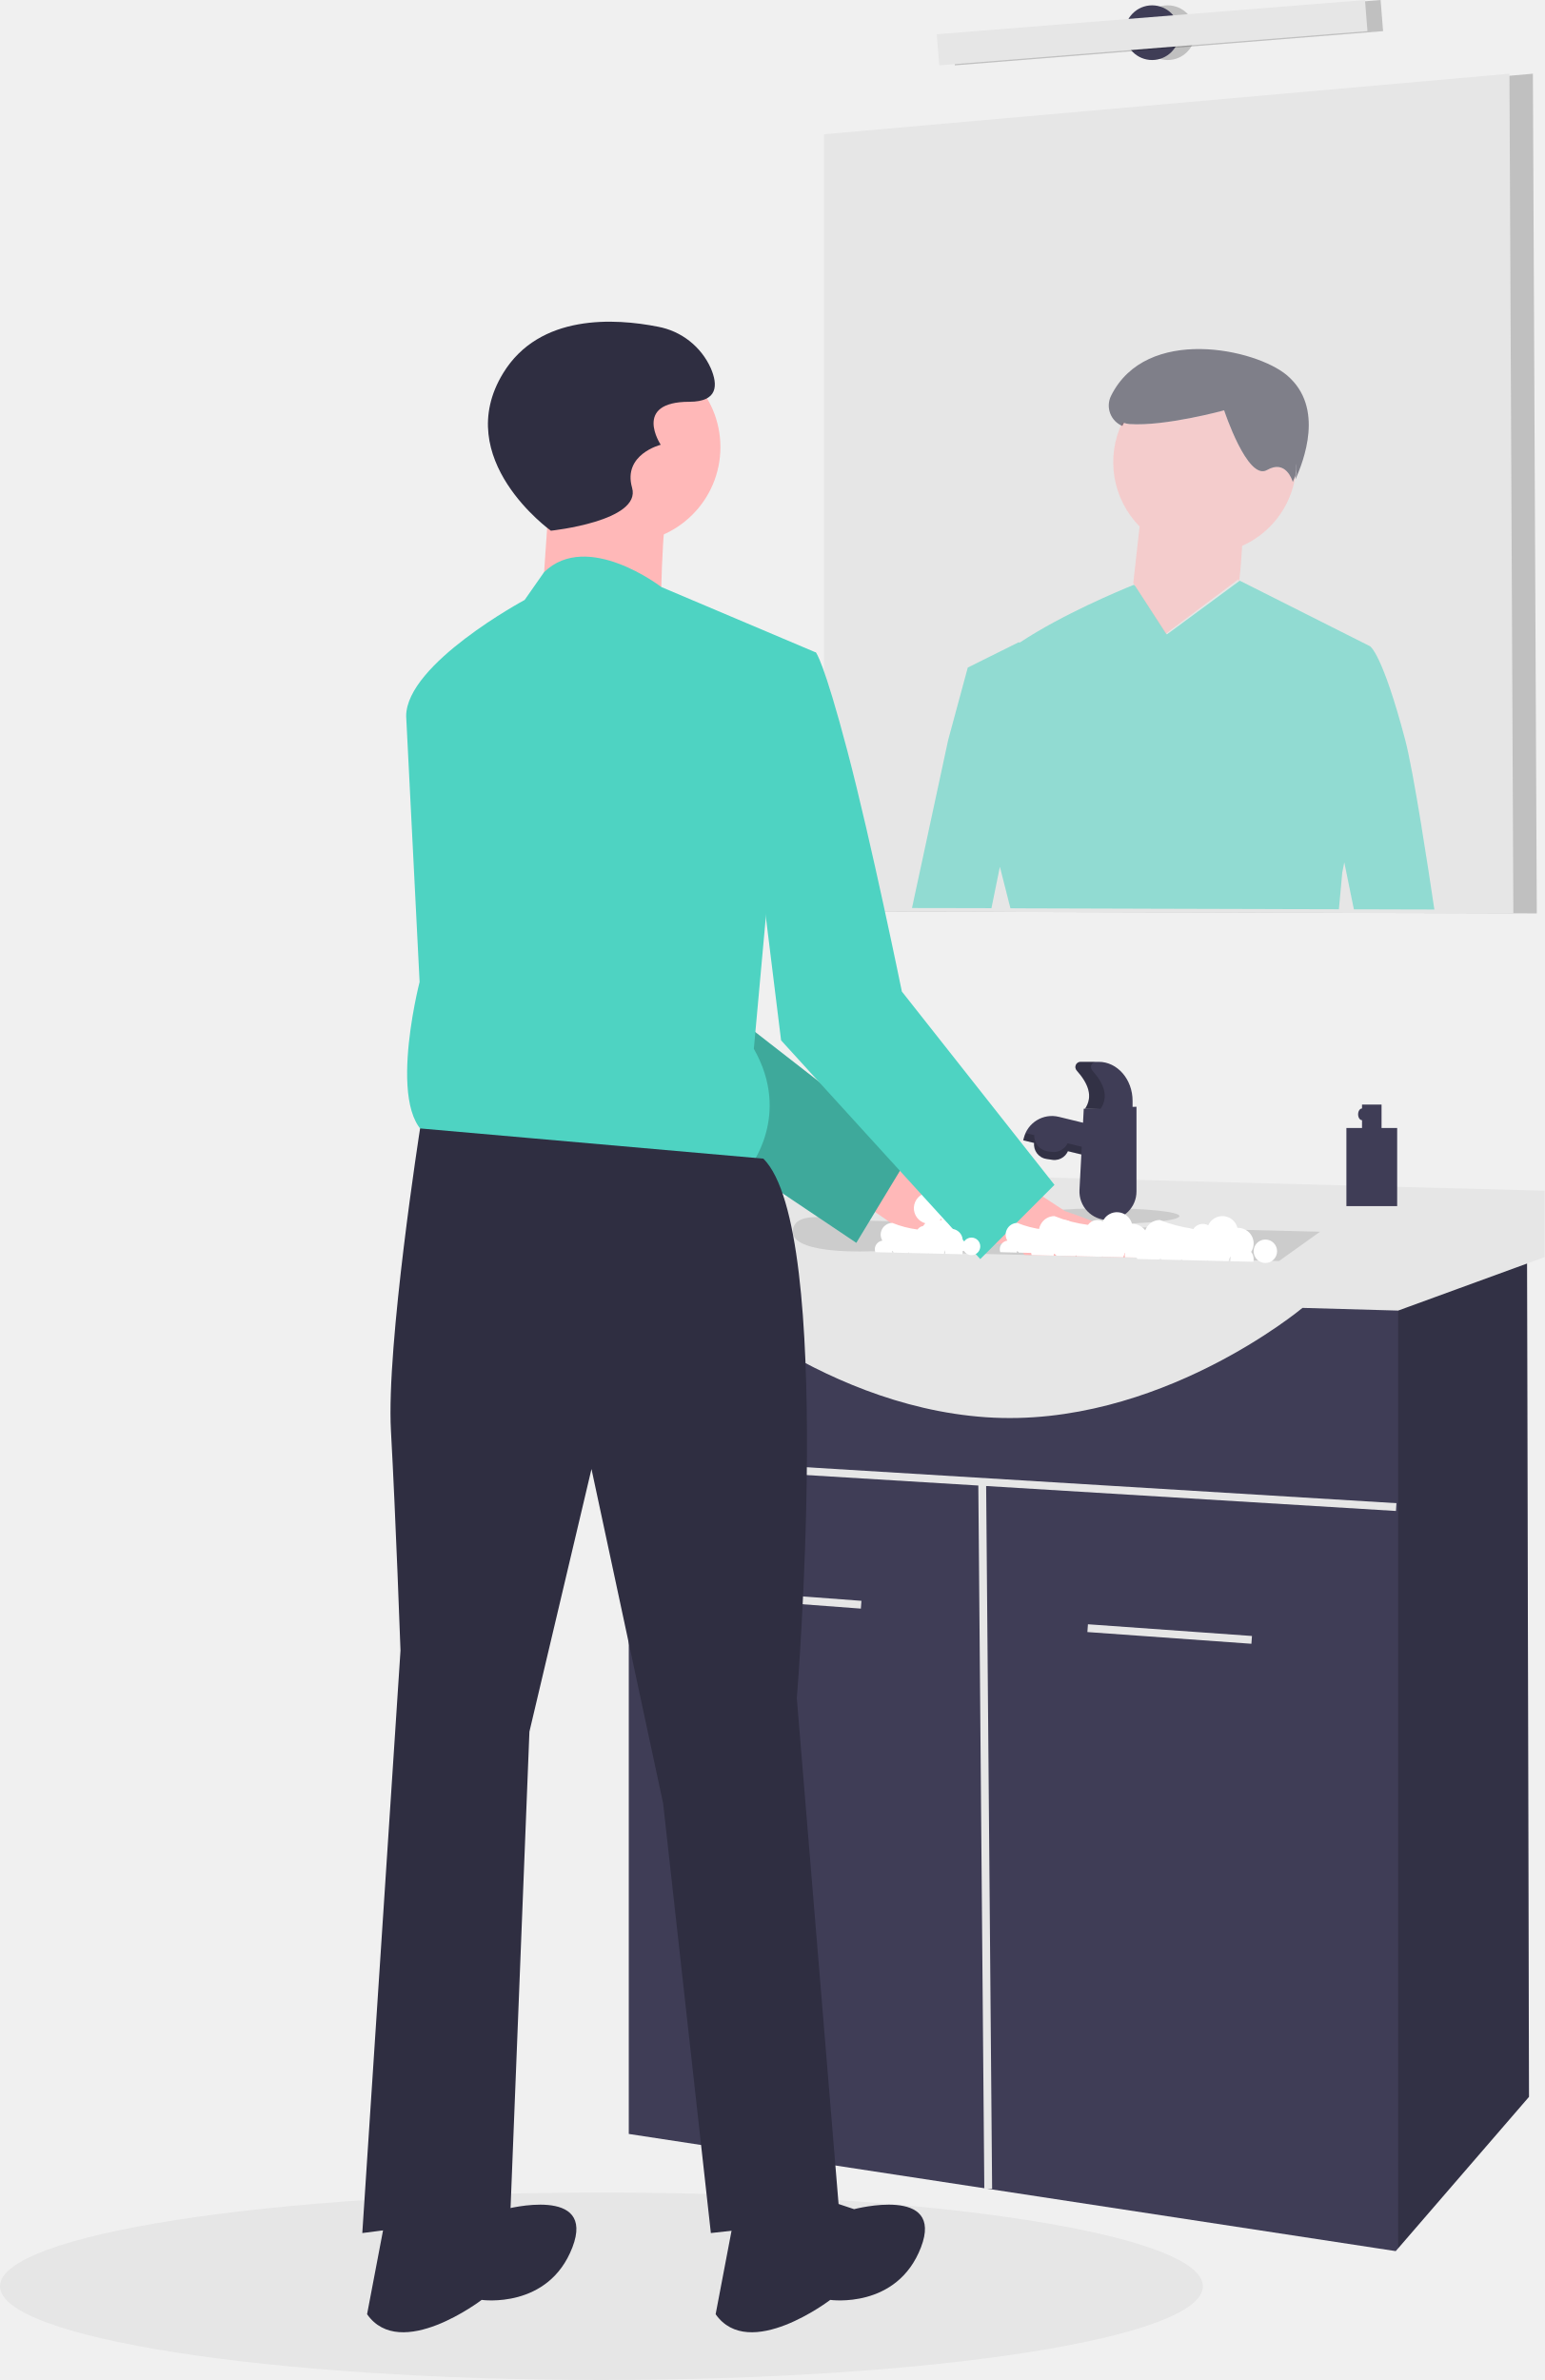
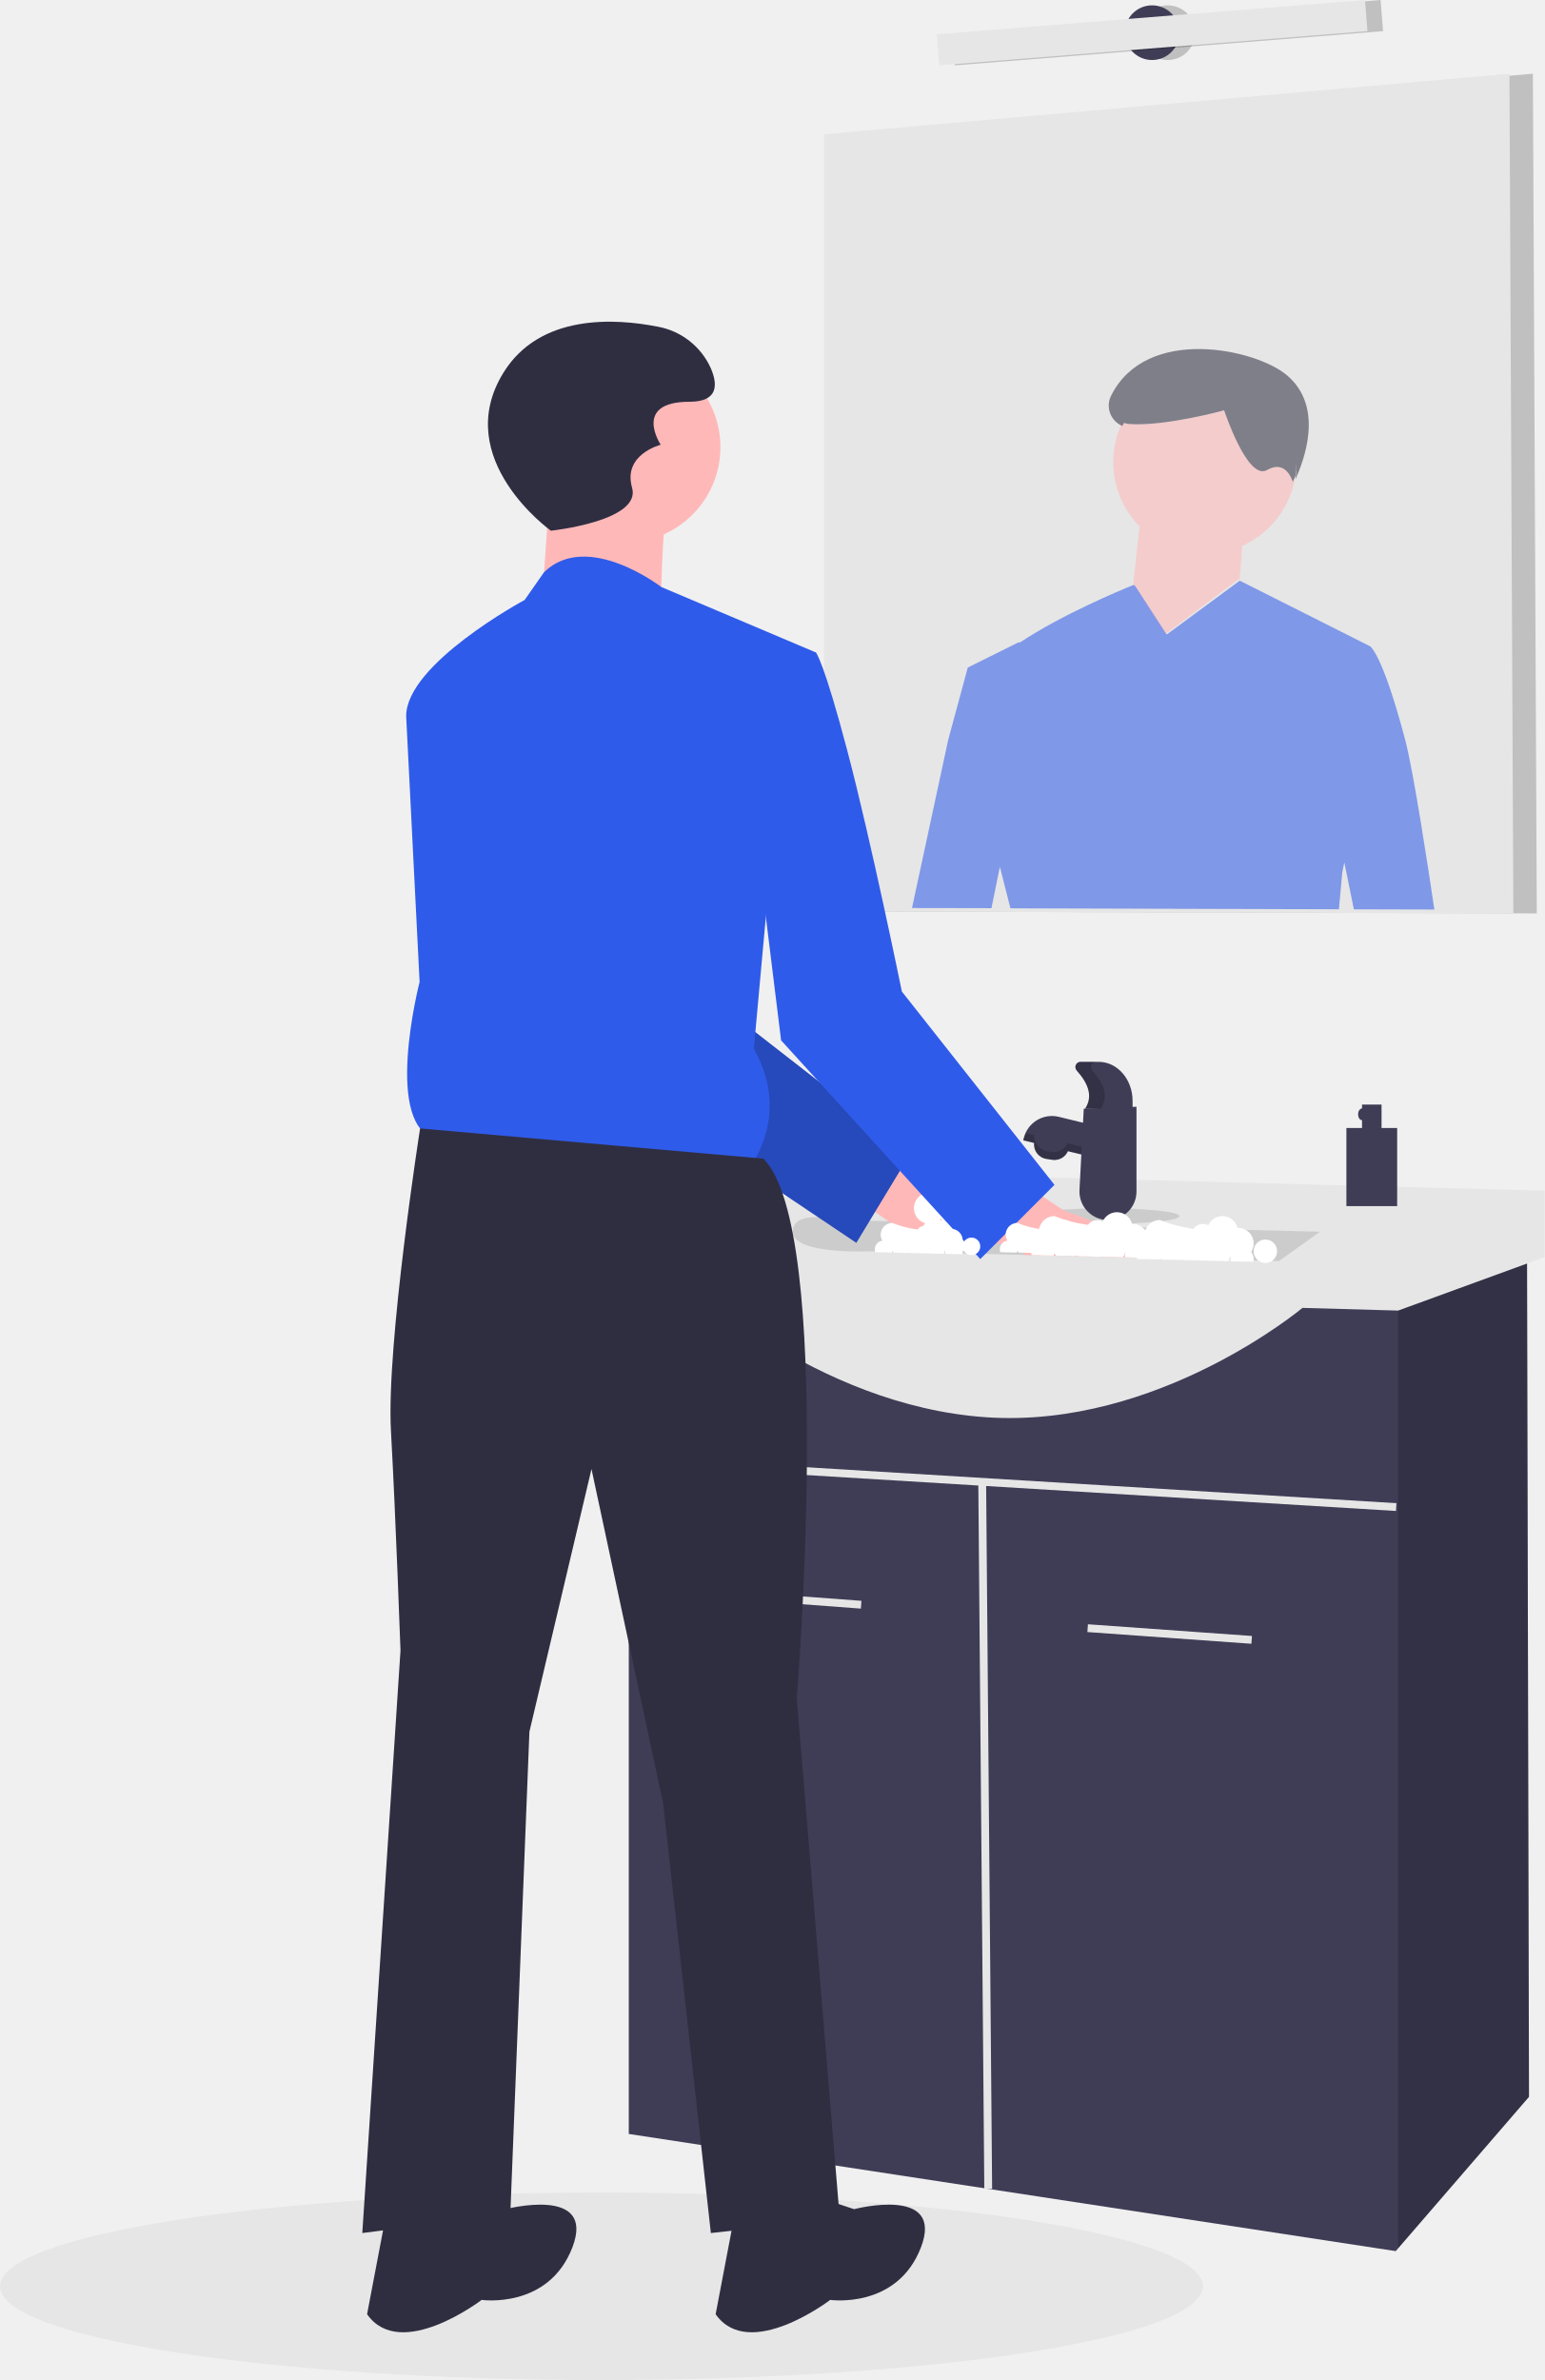
<svg xmlns="http://www.w3.org/2000/svg" id="a25bd85d-2c59-4178-a879-461194641fab" data-name="Layer 1" width="426.562" height="657.227" viewBox="0 0 426.562 657.227">
  <polygon points="424.405 252.235 417.934 252.213 393.117 252.138 387.605 252.127 370.888 252.084 366.757 252.062 364.924 252.062 278.716 251.825 277.346 251.814 276.041 251.814 270.8 251.793 256.002 251.76 248.862 251.739 234.043 251.696 234.043 37.066 416.855 20.921 423.327 20.349 424.405 252.235" opacity="0.2" />
  <path d="M804.653,373.6v.022l-18.119-.054-6.698-.022-5.511-.011-7.917-.022-3.16-.011-5.63-.011-2.923-.011h-1.219l-1.801-.011h-.032l-13.6-.032-2.459-.011-34.869-.097-6.266-.022-25.572-.075-3.441-.011h-1.381a.033.033,0,0,0,.011-.022H662.76l-5.242-.022-14.798-.032v.011l-7.14-.022-4.907-.011h-1.1l-15.283-.043V158.453l189.284-16.717v.572Z" transform="translate(-386.7189 -121.3865)" fill="#e6e6e6" />
  <circle cx="322.483" cy="9.025" r="7.55" opacity="0.2" />
  <circle cx="318.169" cy="9.025" r="7.55" fill="#3f3d56" />
  <rect x="649.882" y="126.097" width="118.639" height="8.628" transform="translate(-394.8524 -64.48925) rotate(-4.56805)" opacity="0.2" />
  <rect x="645.568" y="126.097" width="118.639" height="8.628" transform="translate(-394.8661 -64.83285) rotate(-4.56805)" fill="#e6e6e6" />
-   <path d="M774.79,325.727c-6.342-24.03-9.718-25.885-9.718-25.885l-35.764-18.001-.237-.086-20.104,14.83-8.661-13.331-.431-.378s-.183.075-.539.216c-3.106,1.251-19.101,7.863-30.976,15.725l-.367-.054-14.01,6.967-2.513,9.286-2.901,10.71L638.581,372.125v.011l7.14.022v-.011l14.798.032,2.33-11.432,2.912,11.454h1.305a.033.033,0,0,1-.011.022h1.38l3.441.011,25.572.075,6.266.022,34.869.097,2.459.011,13.6.032h.032l1.801.011v-.032l.927-10.106.561-2.826,2.642,12.953.011.022,5.63.011,3.16.011,7.917.022,5.511.011v-.022C781.315,362.246,777.119,334.571,774.79,325.727Z" transform="translate(-386.7189 -121.3865)" fill="#4ed3c2" opacity="0.56" />
+   <path d="M774.79,325.727c-6.342-24.03-9.718-25.885-9.718-25.885l-35.764-18.001-.237-.086-20.104,14.83-8.661-13.331-.431-.378s-.183.075-.539.216c-3.106,1.251-19.101,7.863-30.976,15.725l-.367-.054-14.01,6.967-2.513,9.286-2.901,10.71L638.581,372.125v.011l7.14.022v-.011l14.798.032,2.33-11.432,2.912,11.454h1.305a.033.033,0,0,1-.011.022h1.38l3.441.011,25.572.075,6.266.022,34.869.097,2.459.011,13.6.032h.032l1.801.011v-.032l.927-10.106.561-2.826,2.642,12.953.011.022,5.63.011,3.16.011,7.917.022,5.511.011v-.022C781.315,362.246,777.119,334.571,774.79,325.727Z" transform="translate(-386.7189 -121.3865)" fill="#2f5bea" opacity="0.56" />
  <path d="M743.748,254.496l.014.048c-.016.003-.02-.013-.014-.048-.142-.493-1.949-6.308-7.119-3.315-5.396,3.123-11.845-16.485-11.845-16.485s-16.244,4.471-26.16,3.787a6.141,6.141,0,0,1-1.954-.47,25.307,25.307,0,0,0,4.765,28.769l-1.75,15.605,9,14,20-15s.253,3.818,1.073-9.258a25.327,25.327,0,0,0,14.711-19.322C744.062,253.729,743.779,254.329,743.748,254.496Z" transform="translate(-386.7189 -121.3865)" fill="#ffb8b8" opacity="0.56" />
  <path d="M744.467,253.807c2.209-5.026,8.131-19.82-2.268-28.734-8.604-7.375-38.953-13.957-48.653,5.623a6.09,6.09,0,0,0,3.122,8.317c.14-.289.299-.568.45-.851a5.978,5.978,0,0,0,1.504.321c9.916.685,26.16-3.787,26.16-3.787s6.449,19.608,11.845,16.485c5.171-2.992,6.977,2.823,7.119,3.315.031-.167.314-.767.72-1.689a25.479,25.479,0,0,0,.266-3.377c.005.199.015.396.015.596A25.473,25.473,0,0,1,744.467,253.807Z" transform="translate(-386.7189 -121.3865)" fill="#2f2e41" opacity="0.56" />
  <ellipse cx="166.095" cy="631.342" rx="166.095" ry="25.885" fill="#e6e6e6" />
  <polygon points="422.248 579.033 386.117 620.859 385.448 621.635 173.645 589.279 173.645 347.686 421.709 347.686 422.248 579.033" fill="#3f3d56" />
  <rect x="601.888" y="541.274" width="2.157" height="43.263" transform="translate(-390.1778 1000.697) rotate(-85.71085)" fill="#e6e6e6" />
  <rect x="708.663" y="549.905" width="2.156" height="45.414" transform="translate(-298.7018 1118.367) rotate(-85.91438)" fill="#e6e6e6" />
  <polygon points="385.643 415.097 173.171 402.154 173.04 404.307 270.178 410.224 271.83 604.452 273.987 604.433 272.337 410.356 385.512 417.25 385.643 415.097" fill="#e6e6e6" />
  <polygon points="422.248 579.033 386.117 620.859 386.117 347.686 421.709 347.686 422.248 579.033" opacity="0.2" />
  <path d="M574.924,473.926h-19.414V460.984l51.77-9.707,3.236-6.471,202.765,5.393v18.335l-40.445,14.764-26.424-.743S706.506,515.989,659.05,512.754,574.924,473.926,574.924,473.926Z" transform="translate(-386.7189 -121.3865)" fill="#e6e6e6" />
  <path d="M751.265,461.523l-11.325,8.089-31.72-.766c0,.011-.011,0-.011,0h-.054l-2.416-.054h-.011l-2.006-.054-6.331-.151-.528-.011-5.598-.129-.205-.011-6.957-.162-.453-.011-5.145-.129-.83-.011-6.04-.151-1.941-.043-10.861-.259-2.739-.065-28.862-.69s-20.568,1.025-21.538-4.951a2.939,2.939,0,0,1-.032-.442c0-3.397,3.581-4.12,6.967-4.034a31.445,31.445,0,0,1,5.975.798l8.283.205,5.166.119,16.21.399,13.859.334,4.907.129,7.021.173,2.783.065,10.332.248,4.832.119,10.203.248Z" transform="translate(-386.7189 -121.3865)" fill="#ccc" />
  <circle cx="304.148" cy="343.372" r="2.157" fill="#3f3d56" />
  <ellipse cx="305.227" cy="335.822" rx="20.492" ry="2.157" fill="#ccc" />
  <path d="M677.951,430.903h18.406a0,0,0,0,1,0,0v8.628a0,0,0,0,1,0,0H669.951a0,0,0,0,1,0,0v-.628A8,8,0,0,1,677.951,430.903Z" transform="translate(-264.2274 -270.781) rotate(13.69795)" fill="#3f3d56" />
  <path d="M671.992,437.256h9.707a0,0,0,0,1,0,0V437.57a4,4,0,0,1-4,4h-1.707a4,4,0,0,1-4-4v-.314A0,0,0,0,1,671.992,437.256Z" transform="translate(-313.9088 -217.0856) rotate(8.54565)" fill="#3f3d56" />
  <path d="M694.959,440.378l-13.412-3.269a4.3,4.3,0,0,1-4.489,2.36l-1.067-.16a4.299,4.299,0,0,1-3.648-4.443l-2.284-.557a8.617,8.617,0,0,0-.756,1.973l3.04.741a4.299,4.299,0,0,0,3.648,4.443l1.067.16a4.3,4.3,0,0,0,4.489-2.36l13.412,3.269,2.043-8.383-.496-.121Z" transform="translate(-386.7189 -121.3865)" opacity="0.2" />
  <path d="M692.697,458.287h0A7.876,7.876,0,0,1,684.832,449.997L686.014,427.549l14.56-.539V450.411A7.876,7.876,0,0,1,692.697,458.287Z" transform="translate(-386.7189 -121.3865)" fill="#3f3d56" />
  <path d="M699.495,427.549H686.382c2.274-3.45.856-6.984-2.327-10.56a1.434,1.434,0,0,1,1.077-2.383H690.129c5.173,0,9.366,4.829,9.366,10.785Z" transform="translate(-386.7189 -121.3865)" fill="#3f3d56" />
  <path d="M688.369,416.989a1.434,1.434,0,0,1,1.077-2.383h-4.314a1.434,1.434,0,0,0-1.077,2.383c3.183,3.575,4.601,7.11,2.327,10.56h4.314C692.97,424.099,691.552,420.564,688.369,416.989Z" transform="translate(-386.7189 -121.3865)" opacity="0.2" />
  <path d="M626.14,440.262,642.727,446.125s39.456,3.148,34.336,13.184-38.888,3.552-38.888,3.552L622.182,451.757Z" transform="translate(-386.7189 -121.3865)" fill="#ffb8b8" />
  <path d="M650.961,455.052a4.303,4.303,0,0,0-4.292,4.094,3.23,3.23,0,0,0-.811-.545,4.327,4.327,0,1,0-3.601.589,3.232,3.232,0,1,0,5.409,2.93,4.306,4.306,0,1,0,3.296-7.068Z" transform="translate(-386.7189 -121.3865)" fill="#fff" />
  <path d="M658.511,457.209a4.303,4.303,0,0,0-4.292,4.094,3.23,3.23,0,0,0-.811-.545,4.327,4.327,0,1,0-3.601.589,3.232,3.232,0,1,0,5.409,2.93,4.306,4.306,0,1,0,3.296-7.068Z" transform="translate(-386.7189 -121.3865)" fill="#fff" />
-   <path d="M638.213,439.79,623.199,464.586l-31.569-21.193L555.37,419.061,533.508,361.661,511.279,320.957l27.859-8.208s9.588.367,21.981,23.113c12.382,22.757,23.415,62.145,23.415,62.145l14.808,11.53Z" transform="translate(-386.7189 -121.3865)" fill="#4ed3c2" />
+   <path d="M638.213,439.79,623.199,464.586l-31.569-21.193L555.37,419.061,533.508,361.661,511.279,320.957l27.859-8.208s9.588.367,21.981,23.113c12.382,22.757,23.415,62.145,23.415,62.145l14.808,11.53Z" transform="translate(-386.7189 -121.3865)" fill="#2f5bea" />
  <path d="M638.213,439.79,623.199,464.586l-31.569-21.193L555.37,419.061,533.508,361.661,511.279,320.957l27.859-8.208s9.588.367,21.981,23.113c12.382,22.757,23.415,62.145,23.415,62.145l14.808,11.53Z" transform="translate(-386.7189 -121.3865)" opacity="0.2" />
  <path d="M708.156,468.846l-38.461-.917-3.052-3.462-2.157-2.448-2.362-2.675-2.621-2.966,4.465-6.924,2.125-3.3,8.607,5.652,6.104,4.001s5.112,1.704,11.195,4.271C697.651,462.472,704.155,465.621,708.156,468.846Z" transform="translate(-386.7189 -121.3865)" fill="#ffb8b8" />
  <circle cx="172.579" cy="123.477" r="26.373" fill="#ffb8b8" />
  <path d="M538.859,252.116l-2.637,38.24,32.966,3.956s0-31.647,2.637-35.603S538.859,252.116,538.859,252.116Z" transform="translate(-386.7189 -121.3865)" fill="#ffb8b8" />
-   <path d="M612.043,301.565l-42.701-18.083s-20.398-15.739-32.363-4.103l-5.372,7.681S498.887,304.651,498.887,319.156l3.71,73.395s-10.549,40.878,5.275,43.515l85.711,7.912s11.868-14.505,1.319-32.966l3.956-43.515Z" transform="translate(-386.7189 -121.3865)" fill="#4ed3c2" />
-   <path d="M583.033,302.884l29.01-1.319s2.126,2.244,8.719,27.298S635.778,395.188,635.778,395.188l42.146,53.393-20.492,20.492-55.005-60.398-7.526-60.957Z" transform="translate(-386.7189 -121.3865)" fill="#4ed3c2" />
+   <path d="M612.043,301.565l-42.701-18.083s-20.398-15.739-32.363-4.103l-5.372,7.681S498.887,304.651,498.887,319.156l3.71,73.395s-10.549,40.878,5.275,43.515l85.711,7.912s11.868-14.505,1.319-32.966l3.956-43.515Z" transform="translate(-386.7189 -121.3865)" fill="#2f5bea" />
+   <path d="M583.033,302.884l29.01-1.319s2.126,2.244,8.719,27.298S635.778,395.188,635.778,395.188l42.146,53.393-20.492,20.492-55.005-60.398-7.526-60.957Z" transform="translate(-386.7189 -121.3865)" fill="#2f5bea" />
  <path d="M597.538,441.34l-94.805-8.341s-9.367,59.768-8.048,83.504,2.637,60.657,2.637,60.657l-10.549,160.873,40.878-5.275L532.925,599.576l17.142-72.525,19.779,92.304L583.033,738.032l35.603-3.956L606.768,590.346S617.317,461.12,597.538,441.34Z" transform="translate(-386.7189 -121.3865)" fill="#2f2e41" />
  <path d="M610.724,727.483l11.868,3.956s25.054-6.593,18.461,10.549-25.054,14.505-25.054,14.505-22.417,17.142-31.647,3.956l5.275-27.691Z" transform="translate(-386.7189 -121.3865)" fill="#2f2e41" />
  <path d="M514.464,727.483l11.868,3.956s25.054-6.593,18.461,10.549-25.054,14.505-25.054,14.505-22.417,17.142-31.647,3.956l5.275-27.691Z" transform="translate(-386.7189 -121.3865)" fill="#2f2e41" />
  <path d="M538.859,267.94s-27.691-19.779-13.186-43.515c10.063-16.466,30.914-15.163,42.742-12.82A19.983,19.983,0,0,1,583.033,223.106c1.978,4.615,1.978,9.23-5.934,9.23-15.824,0-7.912,11.868-7.912,11.868s-10.549,2.637-7.912,11.868S538.859,267.94,538.859,267.94Z" transform="translate(-386.7189 -121.3865)" fill="#2f2e41" />
  <circle cx="320.326" cy="344.451" r="3.236" fill="#fff" />
  <path d="M703.809,463.68a4.284,4.284,0,0,0-1.607-3.354,4.334,4.334,0,0,0-2.707-.96c-.054,0-.097.011-.151.011a4.295,4.295,0,0,0-8.078-.723,3.198,3.198,0,0,0-4.088.971,37.284,37.284,0,0,1-9.254-2.416,4.287,4.287,0,0,0-3.872,2.438,4.111,4.111,0,0,0-.442,1.877,4.252,4.252,0,0,0,.626,2.2,3.231,3.231,0,0,0-2.783,3.192,3.11,3.11,0,0,0,.183,1.057l6.04.151a2.898,2.898,0,0,0,.183-.615,4.44,4.44,0,0,0,.647.626l5.145.129.291-.227a1.835,1.835,0,0,0,.162.237l6.957.162a1.442,1.442,0,0,0,.119-.151,1.181,1.181,0,0,0,.086.162l5.598.129a3.181,3.181,0,0,0,.431-1.208.436.436,0,0,0,.097.054,3.421,3.421,0,0,0-.054.572,3.572,3.572,0,0,0,.054.593l6.331.151a3.349,3.349,0,0,0,.086-.744,3.253,3.253,0,0,0-.69-1.985A4.284,4.284,0,0,0,703.809,463.68Zm-11.551-.086a3.299,3.299,0,0,1-.636.593c.065.162.097.334.151.496a3.075,3.075,0,0,1,.96-.69A4.224,4.224,0,0,1,692.258,463.594Z" transform="translate(-386.7189 -121.3865)" fill="#fff" />
  <circle cx="349.447" cy="345.529" r="3.236" fill="#fff" />
  <path d="M732.93,464.759a4.284,4.284,0,0,0-1.607-3.354,4.333,4.333,0,0,0-2.707-.96c-.054,0-.097.011-.151.011a4.295,4.295,0,0,0-8.078-.723,3.198,3.198,0,0,0-4.088.971,37.284,37.284,0,0,1-9.254-2.416,4.287,4.287,0,0,0-3.872,2.438,4.111,4.111,0,0,0-.442,1.877,4.252,4.252,0,0,0,.626,2.2,3.231,3.231,0,0,0-2.783,3.192,3.11,3.11,0,0,0,.183,1.057l6.04.151a2.897,2.897,0,0,0,.183-.615,4.441,4.441,0,0,0,.647.626l5.145.129.291-.227a1.837,1.837,0,0,0,.162.237l6.957.162a1.443,1.443,0,0,0,.119-.151,1.181,1.181,0,0,0,.086.162l5.598.129a3.181,3.181,0,0,0,.431-1.208.436.436,0,0,0,.097.054,3.42,3.42,0,0,0-.054.572,3.571,3.571,0,0,0,.054.593l6.331.151a3.349,3.349,0,0,0,.086-.744,3.253,3.253,0,0,0-.69-1.985A4.284,4.284,0,0,0,732.93,464.759Zm-11.551-.086a3.3,3.3,0,0,1-.636.593c.065.162.097.334.151.496a3.075,3.075,0,0,1,.96-.69A4.224,4.224,0,0,1,721.379,464.672Z" transform="translate(-386.7189 -121.3865)" fill="#fff" />
  <circle cx="302.8" cy="344.181" r="2.427" fill="#fff" />
  <path d="M687.092,463.95a3.213,3.213,0,0,0-1.205-2.516,3.25,3.25,0,0,0-2.03-.72c-.04,0-.073.008-.113.008a3.221,3.221,0,0,0-6.059-.542,2.398,2.398,0,0,0-3.066.728,27.964,27.964,0,0,1-6.94-1.812,3.216,3.216,0,0,0-2.904,1.828,3.083,3.083,0,0,0-.332,1.407,3.189,3.189,0,0,0,.469,1.65,2.423,2.423,0,0,0-2.087,2.394,2.332,2.332,0,0,0,.138.793l4.53.113a2.173,2.173,0,0,0,.138-.461,3.33,3.33,0,0,0,.485.469l3.858.097.218-.17a1.375,1.375,0,0,0,.121.178l5.217.121a1.081,1.081,0,0,0,.089-.113.887.887,0,0,0,.065.121l4.198.097a2.386,2.386,0,0,0,.324-.906.327.327,0,0,0,.073.04,2.566,2.566,0,0,0-.04.429,2.679,2.679,0,0,0,.04.445l4.748.113a2.512,2.512,0,0,0,.065-.558,2.44,2.44,0,0,0-.518-1.488A3.213,3.213,0,0,0,687.092,463.95Zm-8.663-.065a2.474,2.474,0,0,1-.477.445c.049.121.073.251.113.372a2.306,2.306,0,0,1,.72-.518A3.168,3.168,0,0,1,678.429,463.885Z" transform="translate(-386.7189 -121.3865)" fill="#fff" />
  <circle cx="268.287" cy="344.181" r="2.427" fill="#fff" />
  <path d="M652.579,463.95a3.213,3.213,0,0,0-1.205-2.516,3.25,3.25,0,0,0-2.03-.72c-.04,0-.073.008-.113.008a3.221,3.221,0,0,0-6.059-.542,2.398,2.398,0,0,0-3.066.728,27.964,27.964,0,0,1-6.94-1.812,3.216,3.216,0,0,0-2.904,1.828,3.083,3.083,0,0,0-.332,1.407,3.189,3.189,0,0,0,.469,1.65,2.423,2.423,0,0,0-2.087,2.394,2.333,2.333,0,0,0,.138.793l4.53.113a2.173,2.173,0,0,0,.138-.461,3.331,3.331,0,0,0,.485.469l3.858.097.218-.17a1.375,1.375,0,0,0,.121.178l5.217.121a1.08,1.08,0,0,0,.089-.113.886.886,0,0,0,.065.121l4.198.097a2.386,2.386,0,0,0,.324-.906.327.327,0,0,0,.073.04,2.565,2.565,0,0,0-.04.429,2.678,2.678,0,0,0,.04.445l4.748.113a2.511,2.511,0,0,0,.065-.558,2.44,2.44,0,0,0-.518-1.488A3.213,3.213,0,0,0,652.579,463.95Zm-8.663-.065a2.474,2.474,0,0,1-.477.445c.049.121.073.251.113.372a2.306,2.306,0,0,1,.72-.518A3.169,3.169,0,0,1,643.915,463.885Z" transform="translate(-386.7189 -121.3865)" fill="#fff" />
  <path d="M768.252,432.876V426.405h-5.393v1.079c-.596,0-1.079.724-1.079,1.618s.483,1.618,1.079,1.618v2.157h-4.314v21.571h14.021V432.876Z" transform="translate(-386.7189 -121.3865)" fill="#3f3d56" />
</svg>
